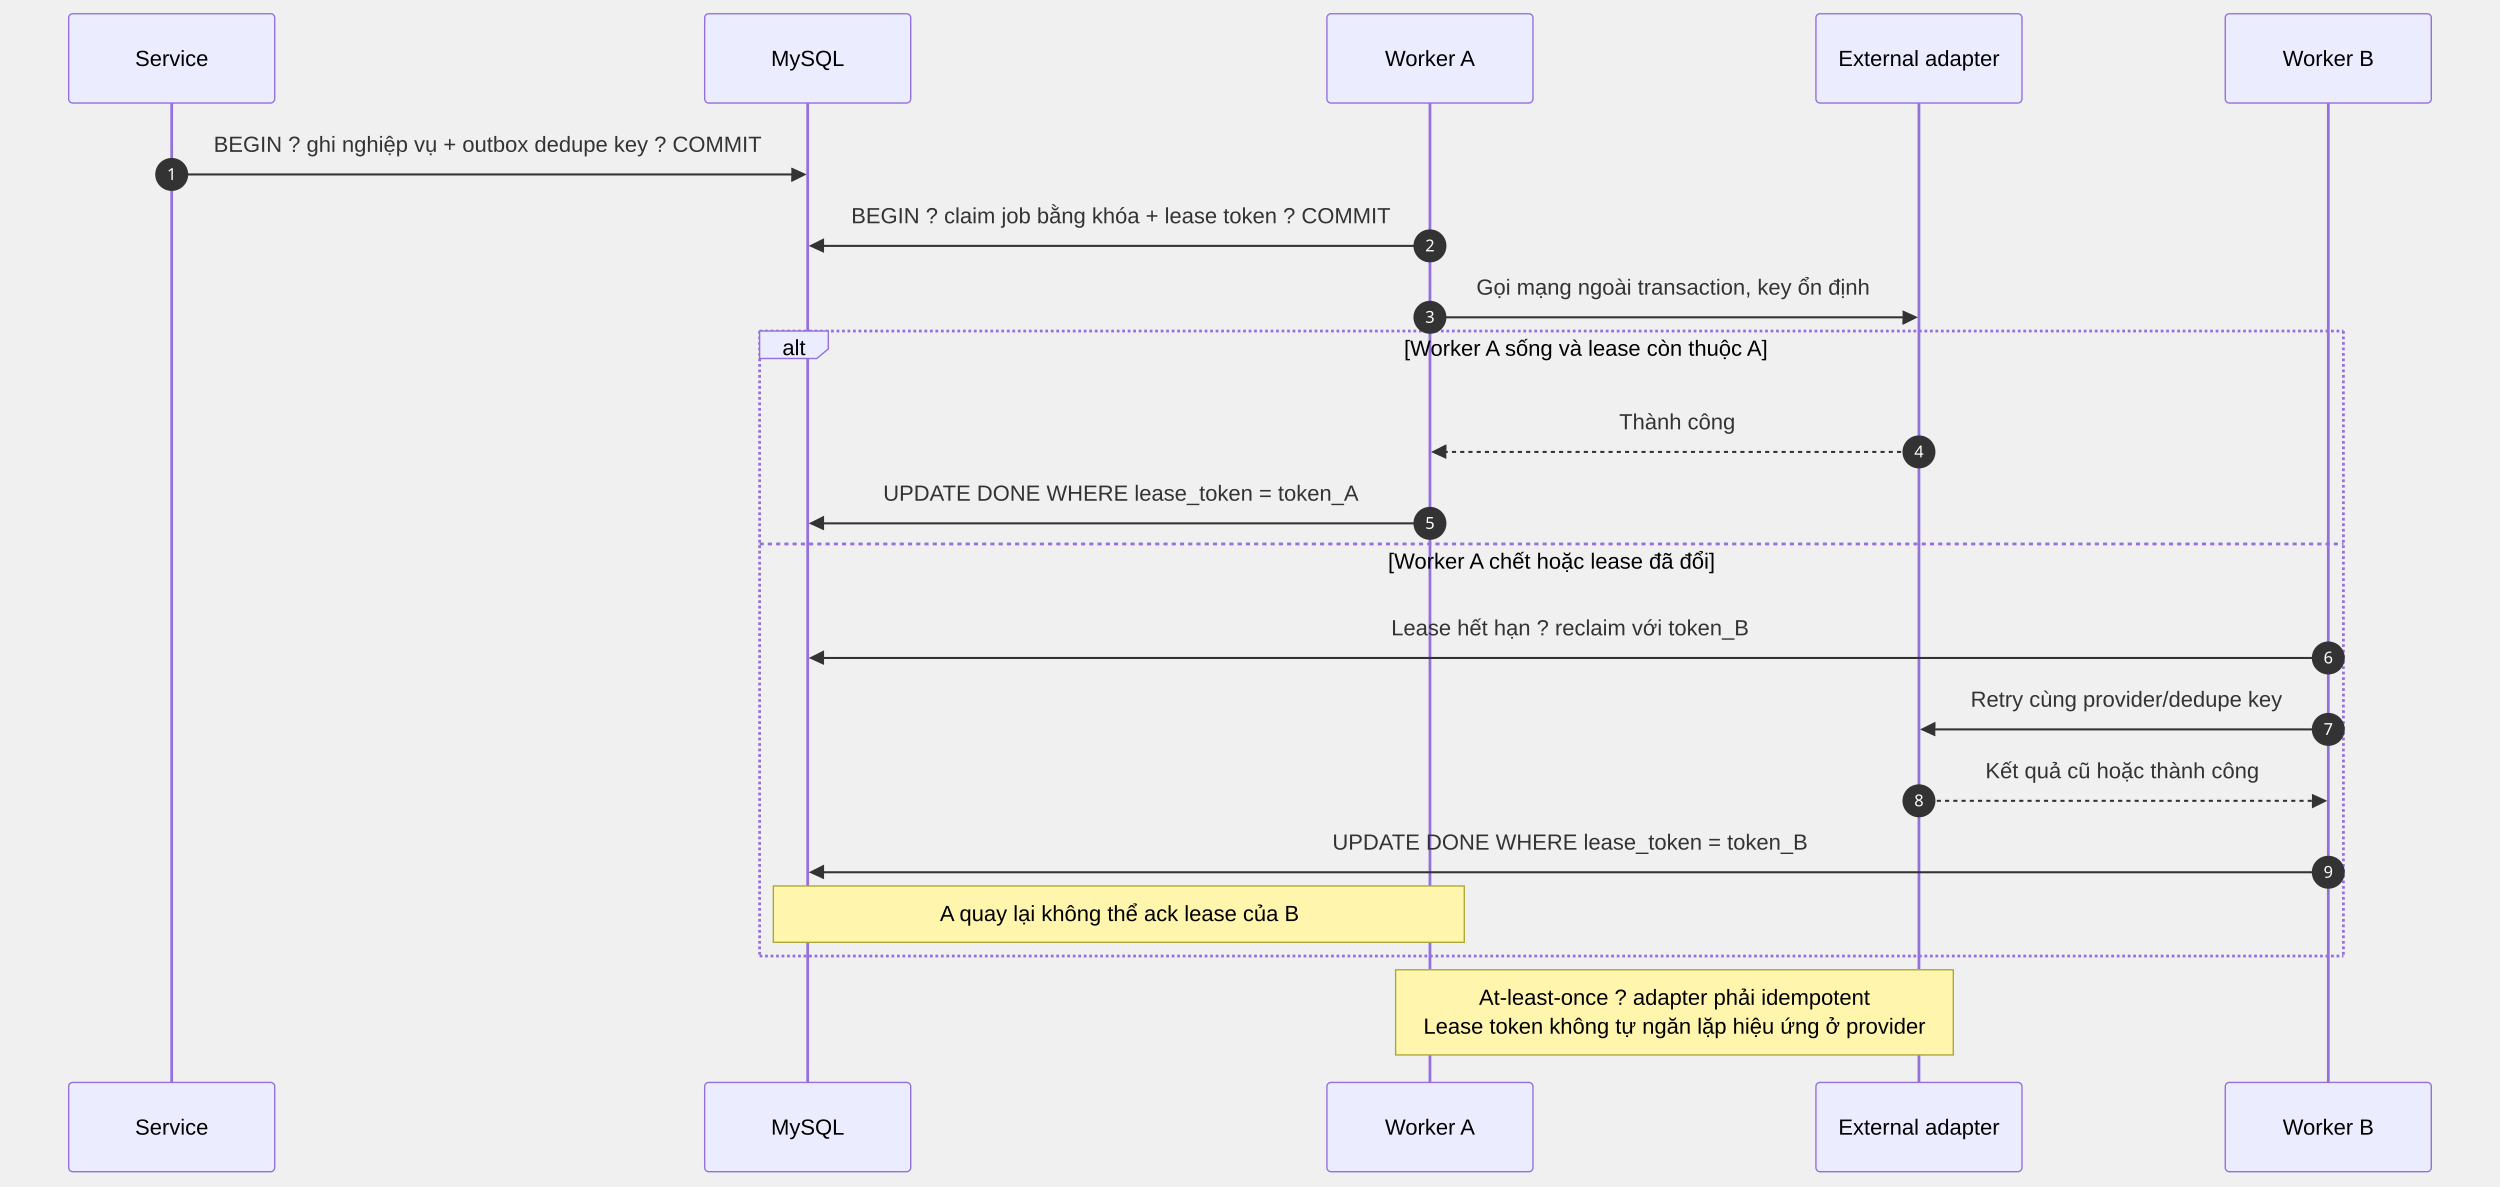
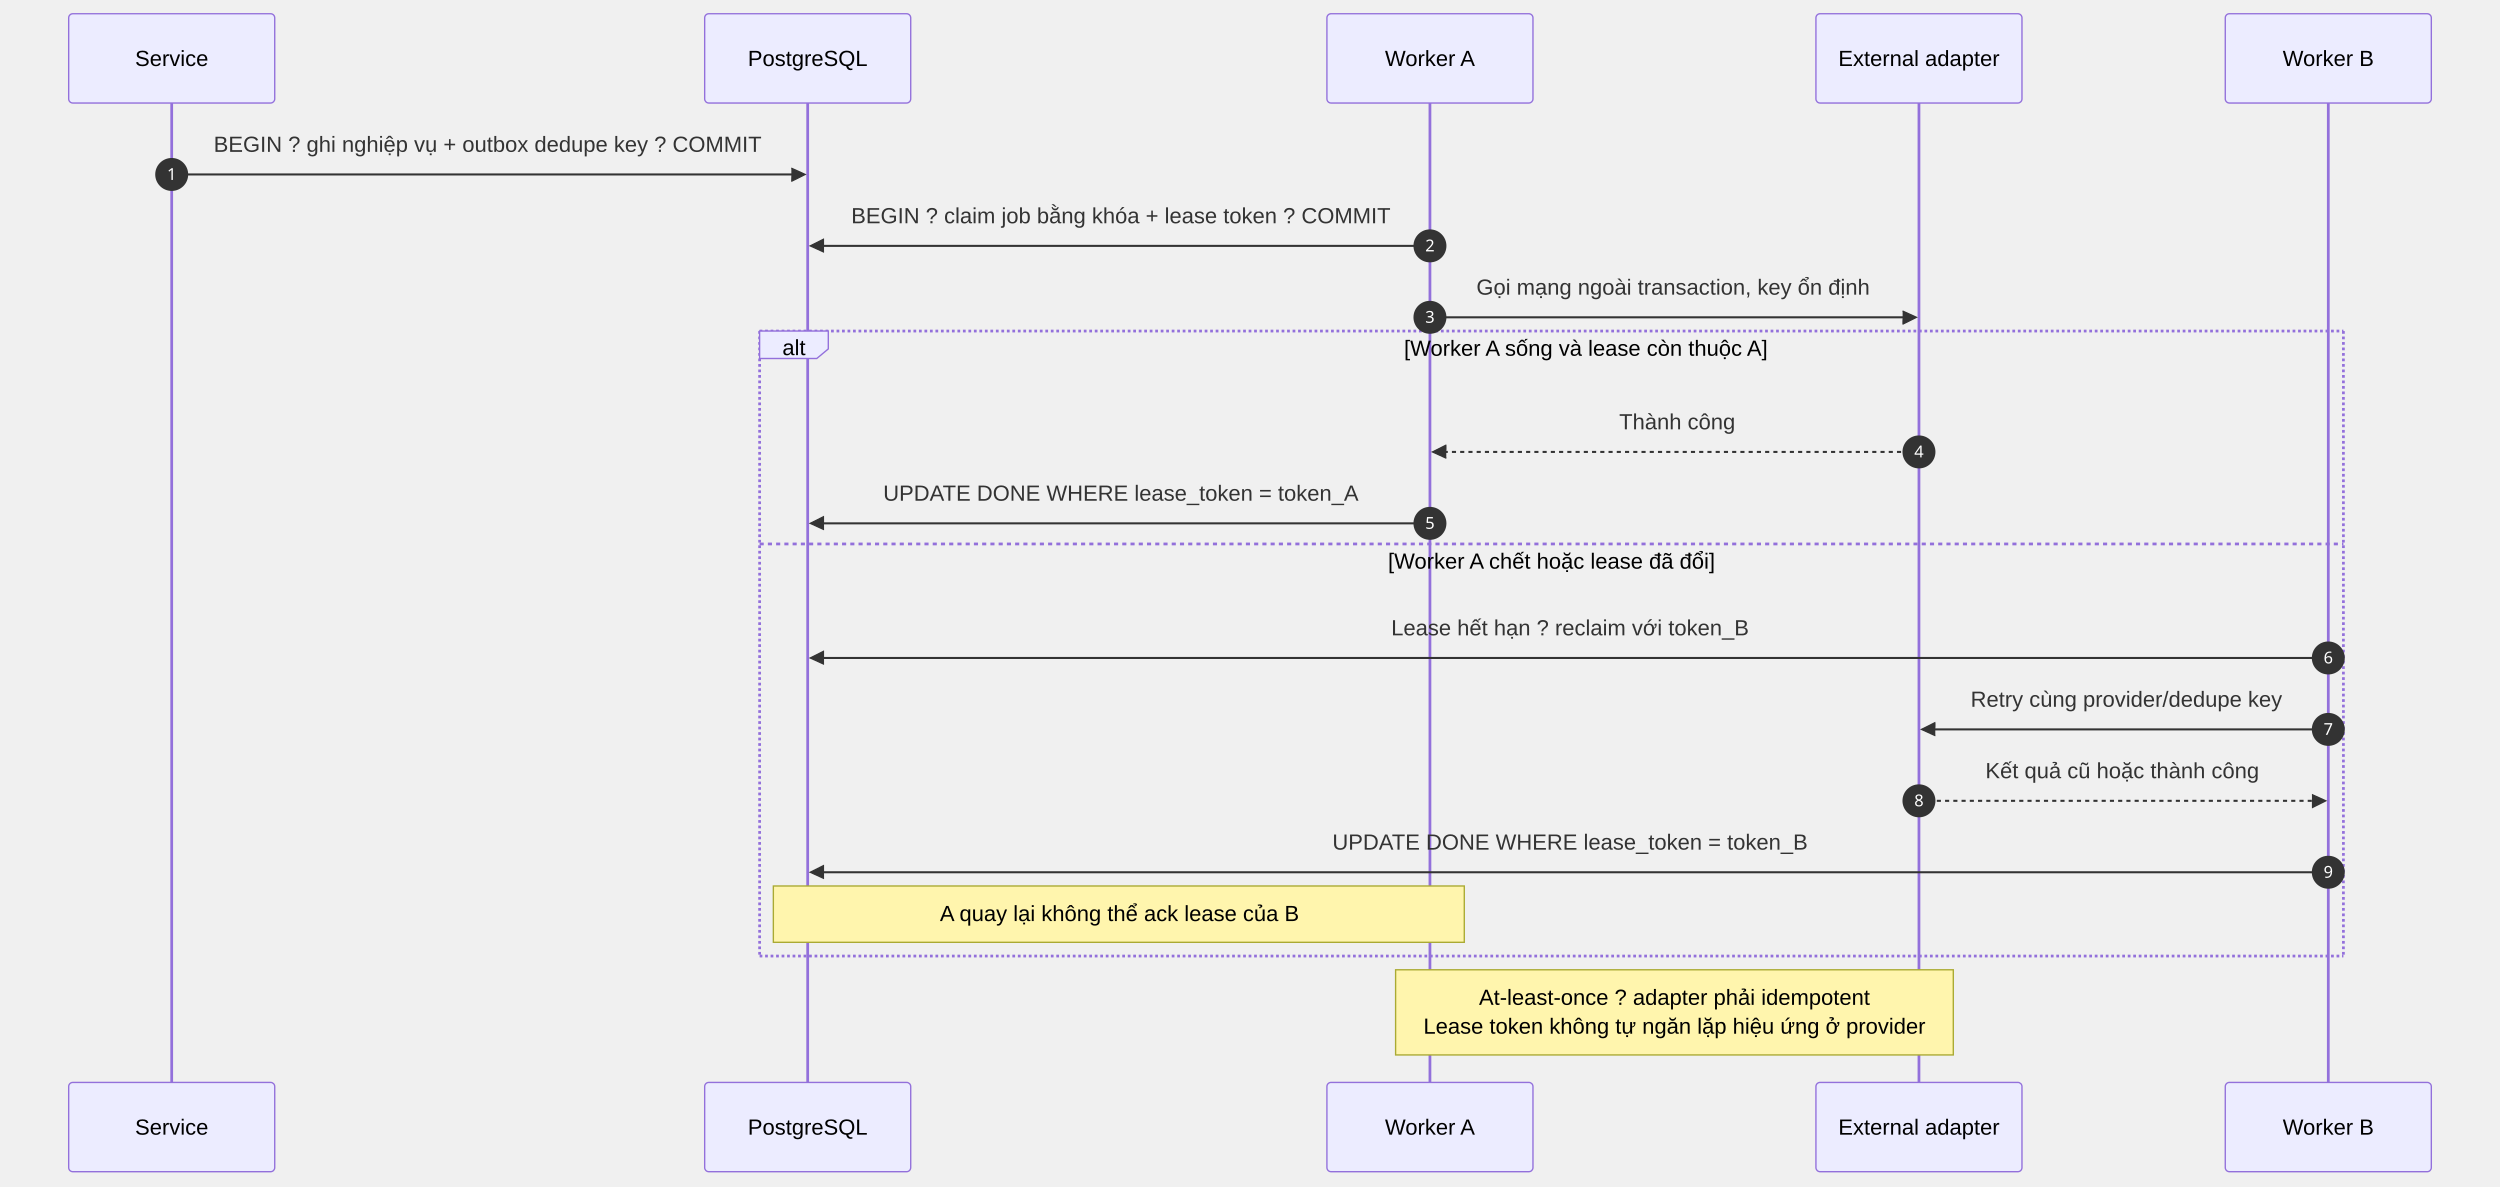
<svg xmlns="http://www.w3.org/2000/svg" id="my-svg" width="100%" style="max-width: 1820px; background-color: white;" viewBox="-50 -10 1820 864" role="graphics-document document" aria-roledescription="sequence">
  <g>
    <rect x="1570" y="778" fill="#eaeaea" stroke="#666" width="150" height="65" name="W2" rx="3" ry="3" class="actor actor-bottom" />
    <text x="1645" y="810.5" dominant-baseline="central" alignment-baseline="central" class="actor actor-box" style="text-anchor: middle; font-size: 16px; font-weight: 400; font-family: &quot;Segoe UI&quot;, Arial, sans-serif;">
      <tspan x="1645" dy="0">Worker B</tspan>
    </text>
  </g>
  <g>
    <rect x="1272" y="778" fill="#eaeaea" stroke="#666" width="150" height="65" name="E" rx="3" ry="3" class="actor actor-bottom" />
    <text x="1347" y="810.5" dominant-baseline="central" alignment-baseline="central" class="actor actor-box" style="text-anchor: middle; font-size: 16px; font-weight: 400; font-family: &quot;Segoe UI&quot;, Arial, sans-serif;">
      <tspan x="1347" dy="0">External adapter</tspan>
    </text>
  </g>
  <g>
    <rect x="916" y="778" fill="#eaeaea" stroke="#666" width="150" height="65" name="W1" rx="3" ry="3" class="actor actor-bottom" />
    <text x="991" y="810.5" dominant-baseline="central" alignment-baseline="central" class="actor actor-box" style="text-anchor: middle; font-size: 16px; font-weight: 400; font-family: &quot;Segoe UI&quot;, Arial, sans-serif;">
      <tspan x="991" dy="0">Worker A</tspan>
    </text>
  </g>
  <g>
    <rect x="463" y="778" fill="#eaeaea" stroke="#666" width="150" height="65" name="DB" rx="3" ry="3" class="actor actor-bottom" />
    <text x="538" y="810.5" dominant-baseline="central" alignment-baseline="central" class="actor actor-box" style="text-anchor: middle; font-size: 16px; font-weight: 400; font-family: &quot;Segoe UI&quot;, Arial, sans-serif;">
-       <tspan x="538" dy="0">MySQL</tspan>
+       <tspan x="538" dy="0">PostgreSQL</tspan>
    </text>
  </g>
  <g>
    <rect x="0" y="778" fill="#eaeaea" stroke="#666" width="150" height="65" name="S" rx="3" ry="3" class="actor actor-bottom" />
    <text x="75" y="810.5" dominant-baseline="central" alignment-baseline="central" class="actor actor-box" style="text-anchor: middle; font-size: 16px; font-weight: 400; font-family: &quot;Segoe UI&quot;, Arial, sans-serif;">
      <tspan x="75" dy="0">Service</tspan>
    </text>
  </g>
  <g>
    <line id="actor4" x1="1645" y1="65" x2="1645" y2="778" class="actor-line 200" stroke-width="0.5px" stroke="#999" name="W2" data-et="life-line" data-id="W2" />
    <g id="root-4" data-et="participant" data-type="participant" data-id="W2">
      <rect x="1570" y="0" fill="#eaeaea" stroke="#666" width="150" height="65" name="W2" rx="3" ry="3" class="actor actor-top" />
      <text x="1645" y="32.5" dominant-baseline="central" alignment-baseline="central" class="actor actor-box" style="text-anchor: middle; font-size: 16px; font-weight: 400; font-family: &quot;Segoe UI&quot;, Arial, sans-serif;">
        <tspan x="1645" dy="0">Worker B</tspan>
      </text>
    </g>
  </g>
  <g>
    <line id="actor3" x1="1347" y1="65" x2="1347" y2="778" class="actor-line 200" stroke-width="0.5px" stroke="#999" name="E" data-et="life-line" data-id="E" />
    <g id="root-3" data-et="participant" data-type="participant" data-id="E">
      <rect x="1272" y="0" fill="#eaeaea" stroke="#666" width="150" height="65" name="E" rx="3" ry="3" class="actor actor-top" />
      <text x="1347" y="32.5" dominant-baseline="central" alignment-baseline="central" class="actor actor-box" style="text-anchor: middle; font-size: 16px; font-weight: 400; font-family: &quot;Segoe UI&quot;, Arial, sans-serif;">
        <tspan x="1347" dy="0">External adapter</tspan>
      </text>
    </g>
  </g>
  <g>
    <line id="actor2" x1="991" y1="65" x2="991" y2="778" class="actor-line 200" stroke-width="0.5px" stroke="#999" name="W1" data-et="life-line" data-id="W1" />
    <g id="root-2" data-et="participant" data-type="participant" data-id="W1">
      <rect x="916" y="0" fill="#eaeaea" stroke="#666" width="150" height="65" name="W1" rx="3" ry="3" class="actor actor-top" />
      <text x="991" y="32.5" dominant-baseline="central" alignment-baseline="central" class="actor actor-box" style="text-anchor: middle; font-size: 16px; font-weight: 400; font-family: &quot;Segoe UI&quot;, Arial, sans-serif;">
        <tspan x="991" dy="0">Worker A</tspan>
      </text>
    </g>
  </g>
  <g>
    <line id="actor1" x1="538" y1="65" x2="538" y2="778" class="actor-line 200" stroke-width="0.5px" stroke="#999" name="DB" data-et="life-line" data-id="DB" />
    <g id="root-1" data-et="participant" data-type="participant" data-id="DB">
      <rect x="463" y="0" fill="#eaeaea" stroke="#666" width="150" height="65" name="DB" rx="3" ry="3" class="actor actor-top" />
      <text x="538" y="32.5" dominant-baseline="central" alignment-baseline="central" class="actor actor-box" style="text-anchor: middle; font-size: 16px; font-weight: 400; font-family: &quot;Segoe UI&quot;, Arial, sans-serif;">
-         <tspan x="538" dy="0">MySQL</tspan>
+         <tspan x="538" dy="0">PostgreSQL</tspan>
      </text>
    </g>
  </g>
  <g>
    <line id="actor0" x1="75" y1="65" x2="75" y2="778" class="actor-line 200" stroke-width="0.5px" stroke="#999" name="S" data-et="life-line" data-id="S" />
    <g id="root-0" data-et="participant" data-type="participant" data-id="S">
      <rect x="0" y="0" fill="#eaeaea" stroke="#666" width="150" height="65" name="S" rx="3" ry="3" class="actor actor-top" />
      <text x="75" y="32.5" dominant-baseline="central" alignment-baseline="central" class="actor actor-box" style="text-anchor: middle; font-size: 16px; font-weight: 400; font-family: &quot;Segoe UI&quot;, Arial, sans-serif;">
        <tspan x="75" dy="0">Service</tspan>
      </text>
    </g>
  </g>
  <style>#my-svg{font-family:Segoe UI,Arial,sans-serif;font-size:16px;fill:#333;}@keyframes edge-animation-frame{from{stroke-dashoffset:0;}}@keyframes dash{to{stroke-dashoffset:0;}}#my-svg .edge-animation-slow{stroke-dasharray:9,5!important;stroke-dashoffset:900;animation:dash 50s linear infinite;stroke-linecap:round;}#my-svg .edge-animation-fast{stroke-dasharray:9,5!important;stroke-dashoffset:900;animation:dash 20s linear infinite;stroke-linecap:round;}#my-svg .error-icon{fill:#552222;}#my-svg .error-text{fill:#552222;stroke:#552222;}#my-svg .edge-thickness-normal{stroke-width:1px;}#my-svg .edge-thickness-thick{stroke-width:3.5px;}#my-svg .edge-pattern-solid{stroke-dasharray:0;}#my-svg .edge-thickness-invisible{stroke-width:0;fill:none;}#my-svg .edge-pattern-dashed{stroke-dasharray:3;}#my-svg .edge-pattern-dotted{stroke-dasharray:2;}#my-svg .marker{fill:#333333;stroke:#333333;}#my-svg .marker.cross{stroke:#333333;}#my-svg svg{font-family:Segoe UI,Arial,sans-serif;font-size:16px;}#my-svg p{margin:0;}#my-svg .actor{stroke:#9370DB;fill:#ECECFF;stroke-width:1;}#my-svg rect.actor.outer-path[data-look="neo"]{filter:drop-shadow(1px 2px 2px rgba(185, 185, 185, 1));}#my-svg rect.note[data-look="neo"]{stroke:#aaaa33;fill:#fff5ad;filter:drop-shadow(1px 2px 2px rgba(185, 185, 185, 1));}#my-svg text.actor&gt;tspan{fill:black;stroke:none;}#my-svg .actor-line{stroke:#9370DB;}#my-svg .innerArc{stroke-width:1.5;stroke-dasharray:none;}#my-svg .messageLine0{stroke-width:1.5;stroke-dasharray:none;stroke:#333;}#my-svg .messageLine1{stroke-width:1.5;stroke-dasharray:2,2;stroke:#333;}#my-svg [id$="-arrowhead"] path{fill:#333;stroke:#333;}#my-svg .sequenceNumber{fill:white;}#my-svg [id$="-sequencenumber"]{fill:#333;}#my-svg [id$="-crosshead"] path{fill:#333;stroke:#333;}#my-svg .messageText{fill:#333;stroke:none;}#my-svg .labelBox{stroke:#9370DB;fill:#ECECFF;filter:none;}#my-svg .labelText,#my-svg .labelText&gt;tspan{fill:black;stroke:none;}#my-svg .loopText,#my-svg .loopText&gt;tspan{fill:black;stroke:none;}#my-svg .sectionTitle,#my-svg .sectionTitle&gt;tspan{fill:black;stroke:none;}#my-svg .loopLine{stroke-width:2px;stroke-dasharray:2,2;stroke:#9370DB;fill:#9370DB;}#my-svg .note{stroke:#aaaa33;fill:#fff5ad;}#my-svg .noteText,#my-svg .noteText&gt;tspan{fill:black;stroke:none;font-weight:normal;}#my-svg .activation0{fill:#f4f4f4;stroke:#666;}#my-svg .activation1{fill:#f4f4f4;stroke:#666;}#my-svg .activation2{fill:#f4f4f4;stroke:#666;}#my-svg .actorPopupMenu{position:absolute;}#my-svg .actorPopupMenuPanel{position:absolute;fill:#ECECFF;box-shadow:0px 8px 16px 0px rgba(0,0,0,0.2);filter:drop-shadow(3px 5px 2px rgb(0 0 0 / 0.4));}#my-svg .actor-man circle,#my-svg line{fill:#ECECFF;stroke-width:2px;}#my-svg g rect.rect{filter:drop-shadow(1px 2px 2px rgba(185, 185, 185, 1));stroke:#9370DB;}#my-svg .node .neo-node{stroke:#9370DB;}#my-svg [data-look="neo"].node rect,#my-svg [data-look="neo"].cluster rect,#my-svg [data-look="neo"].node polygon{stroke:#9370DB;filter:drop-shadow(1px 2px 2px rgba(185, 185, 185, 1));}#my-svg [data-look="neo"].swimlane.cluster rect{filter:none;}#my-svg [data-look="neo"].node path{stroke:#9370DB;stroke-width:1px;}#my-svg [data-look="neo"].node .outer-path{filter:drop-shadow(1px 2px 2px rgba(185, 185, 185, 1));}#my-svg [data-look="neo"].node .neo-line path{stroke:#9370DB;filter:none;}#my-svg [data-look="neo"].node circle{stroke:#9370DB;filter:drop-shadow(1px 2px 2px rgba(185, 185, 185, 1));}#my-svg [data-look="neo"].node circle .state-start{fill:#000000;}#my-svg [data-look="neo"].icon-shape .icon{fill:#9370DB;filter:drop-shadow(1px 2px 2px rgba(185, 185, 185, 1));}#my-svg [data-look="neo"].icon-shape .icon-neo path{stroke:#9370DB;filter:drop-shadow(1px 2px 2px rgba(185, 185, 185, 1));}#my-svg :root{--mermaid-font-family:Segoe UI,Arial,sans-serif;}</style>
  <g />
  <defs>
    <symbol id="my-svg-computer" width="24" height="24">
      <path transform="scale(.5)" d="M2 2v13h20v-13h-20zm18 11h-16v-9h16v9zm-10.228 6l.466-1h3.524l.467 1h-4.457zm14.228 3h-24l2-6h2.104l-1.33 4h18.45l-1.297-4h2.073l2 6zm-5-10h-14v-7h14v7z" />
    </symbol>
  </defs>
  <defs>
    <symbol id="my-svg-database" fill-rule="evenodd" clip-rule="evenodd">
      <path transform="scale(.5)" d="M12.258.001l.256.004.255.005.253.008.251.01.249.012.247.015.246.016.242.019.241.02.239.023.236.024.233.027.231.028.229.031.225.032.223.034.22.036.217.038.214.04.211.041.208.043.205.045.201.046.198.048.194.05.191.051.187.053.183.054.18.056.175.057.172.059.168.06.163.061.16.063.155.064.15.066.074.033.073.033.071.034.07.034.069.035.068.035.067.035.066.035.064.036.064.036.062.036.06.036.06.037.058.037.058.037.055.038.055.038.053.038.052.038.051.039.05.039.048.039.047.039.045.04.044.04.043.04.041.04.04.041.039.041.037.041.036.041.034.041.033.042.032.042.03.042.029.042.027.042.026.043.024.043.023.043.021.043.02.043.018.044.017.043.015.044.013.044.012.044.011.045.009.044.007.045.006.045.004.045.002.045.001.045v17l-.001.045-.002.045-.004.045-.006.045-.007.045-.009.044-.011.045-.012.044-.013.044-.015.044-.017.043-.018.044-.02.043-.021.043-.023.043-.024.043-.026.043-.027.042-.029.042-.03.042-.032.042-.033.042-.034.041-.036.041-.037.041-.039.041-.04.041-.041.04-.043.04-.044.04-.045.04-.047.039-.048.039-.05.039-.051.039-.052.038-.053.038-.055.038-.055.038-.058.037-.058.037-.06.037-.06.036-.062.036-.064.036-.064.036-.066.035-.067.035-.068.035-.069.035-.07.034-.071.034-.073.033-.074.033-.15.066-.155.064-.16.063-.163.061-.168.06-.172.059-.175.057-.18.056-.183.054-.187.053-.191.051-.194.05-.198.048-.201.046-.205.045-.208.043-.211.041-.214.04-.217.038-.22.036-.223.034-.225.032-.229.031-.231.028-.233.027-.236.024-.239.023-.241.02-.242.019-.246.016-.247.015-.249.012-.251.01-.253.008-.255.005-.256.004-.258.001-.258-.001-.256-.004-.255-.005-.253-.008-.251-.01-.249-.012-.247-.015-.245-.016-.243-.019-.241-.02-.238-.023-.236-.024-.234-.027-.231-.028-.228-.031-.226-.032-.223-.034-.22-.036-.217-.038-.214-.04-.211-.041-.208-.043-.204-.045-.201-.046-.198-.048-.195-.05-.19-.051-.187-.053-.184-.054-.179-.056-.176-.057-.172-.059-.167-.06-.164-.061-.159-.063-.155-.064-.151-.066-.074-.033-.072-.033-.072-.034-.07-.034-.069-.035-.068-.035-.067-.035-.066-.035-.064-.036-.063-.036-.062-.036-.061-.036-.06-.037-.058-.037-.057-.037-.056-.038-.055-.038-.053-.038-.052-.038-.051-.039-.049-.039-.049-.039-.046-.039-.046-.04-.044-.04-.043-.04-.041-.04-.04-.041-.039-.041-.037-.041-.036-.041-.034-.041-.033-.042-.032-.042-.03-.042-.029-.042-.027-.042-.026-.043-.024-.043-.023-.043-.021-.043-.02-.043-.018-.044-.017-.043-.015-.044-.013-.044-.012-.044-.011-.045-.009-.044-.007-.045-.006-.045-.004-.045-.002-.045-.001-.045v-17l.001-.045.002-.045.004-.045.006-.045.007-.045.009-.044.011-.045.012-.044.013-.044.015-.044.017-.043.018-.044.02-.043.021-.043.023-.043.024-.043.026-.043.027-.042.029-.042.03-.042.032-.042.033-.042.034-.041.036-.041.037-.041.039-.041.04-.041.041-.04.043-.04.044-.04.046-.04.046-.039.049-.039.049-.039.051-.039.052-.038.053-.038.055-.038.056-.038.057-.037.058-.037.06-.037.061-.036.062-.036.063-.036.064-.036.066-.035.067-.035.068-.035.069-.035.07-.034.072-.034.072-.033.074-.033.151-.066.155-.064.159-.063.164-.061.167-.06.172-.059.176-.057.179-.056.184-.054.187-.053.19-.051.195-.05.198-.048.201-.046.204-.045.208-.043.211-.041.214-.04.217-.038.22-.036.223-.034.226-.032.228-.031.231-.028.234-.027.236-.024.238-.023.241-.02.243-.019.245-.016.247-.015.249-.012.251-.01.253-.008.255-.005.256-.004.258-.001.258.001zm-9.258 20.499v.01l.001.021.003.021.004.022.005.021.006.022.007.022.009.023.01.022.011.023.012.023.013.023.015.023.016.024.017.023.018.024.019.024.021.024.022.025.023.024.024.025.052.049.056.05.061.051.066.051.07.051.075.051.079.052.084.052.088.052.092.052.097.052.102.051.105.052.11.052.114.051.119.051.123.051.127.05.131.05.135.05.139.048.144.049.147.047.152.047.155.047.16.045.163.045.167.043.171.043.176.041.178.041.183.039.187.039.19.037.194.035.197.035.202.033.204.031.209.03.212.029.216.027.219.025.222.024.226.021.23.02.233.018.236.016.24.015.243.012.246.01.249.008.253.005.256.004.259.001.26-.001.257-.004.254-.005.25-.008.247-.011.244-.012.241-.014.237-.016.233-.018.231-.021.226-.021.224-.024.22-.026.216-.027.212-.028.21-.031.205-.031.202-.034.198-.034.194-.036.191-.037.187-.039.183-.04.179-.04.175-.042.172-.043.168-.044.163-.045.16-.046.155-.046.152-.047.148-.048.143-.049.139-.049.136-.05.131-.05.126-.05.123-.051.118-.052.114-.051.11-.052.106-.052.101-.052.096-.052.092-.052.088-.053.083-.051.079-.052.074-.052.07-.051.065-.051.06-.051.056-.05.051-.05.023-.024.023-.025.021-.024.02-.024.019-.024.018-.024.017-.024.015-.023.014-.024.013-.023.012-.023.01-.023.01-.022.008-.022.006-.022.006-.022.004-.022.004-.021.001-.021.001-.021v-4.127l-.077.055-.08.053-.083.054-.085.053-.087.052-.09.052-.093.051-.095.05-.097.05-.1.049-.102.049-.105.048-.106.047-.109.047-.111.046-.114.045-.115.045-.118.044-.12.043-.122.042-.124.042-.126.041-.128.04-.13.04-.132.038-.134.038-.135.037-.138.037-.139.035-.142.035-.143.034-.144.033-.147.032-.148.031-.15.03-.151.03-.153.029-.154.027-.156.027-.158.026-.159.025-.161.024-.162.023-.163.022-.165.021-.166.02-.167.019-.169.018-.169.017-.171.016-.173.015-.173.014-.175.013-.175.012-.177.011-.178.01-.179.008-.179.008-.181.006-.182.005-.182.004-.184.003-.184.002h-.37l-.184-.002-.184-.003-.182-.004-.182-.005-.181-.006-.179-.008-.179-.008-.178-.01-.176-.011-.176-.012-.175-.013-.173-.014-.172-.015-.171-.016-.17-.017-.169-.018-.167-.019-.166-.02-.165-.021-.163-.022-.162-.023-.161-.024-.159-.025-.157-.026-.156-.027-.155-.027-.153-.029-.151-.03-.15-.03-.148-.031-.146-.032-.145-.033-.143-.034-.141-.035-.14-.035-.137-.037-.136-.037-.134-.038-.132-.038-.13-.04-.128-.04-.126-.041-.124-.042-.122-.042-.12-.044-.117-.043-.116-.045-.113-.045-.112-.046-.109-.047-.106-.047-.105-.048-.102-.049-.1-.049-.097-.05-.095-.05-.093-.052-.09-.051-.087-.052-.085-.053-.083-.054-.08-.054-.077-.054v4.127zm0-5.654v.011l.001.021.003.021.004.021.005.022.006.022.007.022.009.022.01.022.011.023.012.023.013.023.015.024.016.023.017.024.018.024.019.024.021.024.022.024.023.025.024.024.052.05.056.05.061.05.066.051.07.051.075.052.079.051.084.052.088.052.092.052.097.052.102.052.105.052.11.051.114.051.119.052.123.05.127.051.131.05.135.049.139.049.144.048.147.048.152.047.155.046.16.045.163.045.167.044.171.042.176.042.178.04.183.04.187.038.19.037.194.036.197.034.202.033.204.032.209.03.212.028.216.027.219.025.222.024.226.022.23.02.233.018.236.016.24.014.243.012.246.01.249.008.253.006.256.003.259.001.26-.001.257-.003.254-.006.25-.008.247-.01.244-.012.241-.015.237-.016.233-.018.231-.02.226-.022.224-.024.22-.025.216-.027.212-.029.21-.03.205-.032.202-.033.198-.035.194-.036.191-.037.187-.039.183-.039.179-.041.175-.042.172-.043.168-.044.163-.045.16-.045.155-.047.152-.047.148-.048.143-.048.139-.05.136-.049.131-.05.126-.051.123-.051.118-.051.114-.052.11-.052.106-.052.101-.052.096-.052.092-.052.088-.052.083-.052.079-.052.074-.051.07-.052.065-.051.06-.05.056-.051.051-.049.023-.025.023-.024.021-.025.02-.024.019-.024.018-.024.017-.024.015-.023.014-.023.013-.024.012-.022.01-.023.01-.023.008-.022.006-.022.006-.022.004-.021.004-.022.001-.021.001-.021v-4.139l-.077.054-.08.054-.083.054-.085.052-.087.053-.09.051-.093.051-.095.051-.097.05-.1.049-.102.049-.105.048-.106.047-.109.047-.111.046-.114.045-.115.044-.118.044-.12.044-.122.042-.124.042-.126.041-.128.04-.13.039-.132.039-.134.038-.135.037-.138.036-.139.036-.142.035-.143.033-.144.033-.147.033-.148.031-.15.03-.151.03-.153.028-.154.028-.156.027-.158.026-.159.025-.161.024-.162.023-.163.022-.165.021-.166.02-.167.019-.169.018-.169.017-.171.016-.173.015-.173.014-.175.013-.175.012-.177.011-.178.009-.179.009-.179.007-.181.007-.182.005-.182.004-.184.003-.184.002h-.37l-.184-.002-.184-.003-.182-.004-.182-.005-.181-.007-.179-.007-.179-.009-.178-.009-.176-.011-.176-.012-.175-.013-.173-.014-.172-.015-.171-.016-.17-.017-.169-.018-.167-.019-.166-.02-.165-.021-.163-.022-.162-.023-.161-.024-.159-.025-.157-.026-.156-.027-.155-.028-.153-.028-.151-.03-.15-.03-.148-.031-.146-.033-.145-.033-.143-.033-.141-.035-.14-.036-.137-.036-.136-.037-.134-.038-.132-.039-.13-.039-.128-.04-.126-.041-.124-.042-.122-.043-.12-.043-.117-.044-.116-.044-.113-.046-.112-.046-.109-.046-.106-.047-.105-.048-.102-.049-.1-.049-.097-.05-.095-.051-.093-.051-.09-.051-.087-.053-.085-.052-.083-.054-.08-.054-.077-.054v4.139zm0-5.666v.011l.001.02.003.022.004.021.005.022.006.021.007.022.009.023.01.022.011.023.012.023.013.023.015.023.016.024.017.024.018.023.019.024.021.025.022.024.023.024.024.025.052.05.056.05.061.05.066.051.07.051.075.052.079.051.084.052.088.052.092.052.097.052.102.052.105.051.11.052.114.051.119.051.123.051.127.05.131.05.135.05.139.049.144.048.147.048.152.047.155.046.16.045.163.045.167.043.171.043.176.042.178.04.183.04.187.038.19.037.194.036.197.034.202.033.204.032.209.03.212.028.216.027.219.025.222.024.226.021.23.02.233.018.236.017.24.014.243.012.246.01.249.008.253.006.256.003.259.001.26-.001.257-.003.254-.006.25-.008.247-.01.244-.013.241-.014.237-.016.233-.018.231-.02.226-.022.224-.024.22-.025.216-.027.212-.029.21-.03.205-.032.202-.033.198-.035.194-.036.191-.037.187-.039.183-.039.179-.041.175-.042.172-.043.168-.044.163-.045.16-.045.155-.047.152-.047.148-.048.143-.049.139-.049.136-.049.131-.051.126-.05.123-.051.118-.052.114-.051.11-.052.106-.052.101-.052.096-.052.092-.052.088-.052.083-.052.079-.052.074-.052.07-.051.065-.051.06-.051.056-.05.051-.049.023-.025.023-.025.021-.024.02-.024.019-.024.018-.024.017-.024.015-.023.014-.024.013-.023.012-.023.01-.022.01-.023.008-.022.006-.022.006-.022.004-.022.004-.021.001-.021.001-.021v-4.153l-.077.054-.08.054-.083.053-.085.053-.087.053-.09.051-.093.051-.095.051-.097.05-.1.049-.102.048-.105.048-.106.048-.109.046-.111.046-.114.046-.115.044-.118.044-.12.043-.122.043-.124.042-.126.041-.128.04-.13.039-.132.039-.134.038-.135.037-.138.036-.139.036-.142.034-.143.034-.144.033-.147.032-.148.032-.15.03-.151.03-.153.028-.154.028-.156.027-.158.026-.159.024-.161.024-.162.023-.163.023-.165.021-.166.02-.167.019-.169.018-.169.017-.171.016-.173.015-.173.014-.175.013-.175.012-.177.01-.178.01-.179.009-.179.007-.181.006-.182.006-.182.004-.184.003-.184.001-.185.001-.185-.001-.184-.001-.184-.003-.182-.004-.182-.006-.181-.006-.179-.007-.179-.009-.178-.01-.176-.01-.176-.012-.175-.013-.173-.014-.172-.015-.171-.016-.17-.017-.169-.018-.167-.019-.166-.02-.165-.021-.163-.023-.162-.023-.161-.024-.159-.024-.157-.026-.156-.027-.155-.028-.153-.028-.151-.03-.15-.03-.148-.032-.146-.032-.145-.033-.143-.034-.141-.034-.14-.036-.137-.036-.136-.037-.134-.038-.132-.039-.13-.039-.128-.041-.126-.041-.124-.041-.122-.043-.12-.043-.117-.044-.116-.044-.113-.046-.112-.046-.109-.046-.106-.048-.105-.048-.102-.048-.1-.05-.097-.049-.095-.051-.093-.051-.09-.052-.087-.052-.085-.053-.083-.053-.08-.054-.077-.054v4.153zm8.74-8.179l-.257.004-.254.005-.25.008-.247.011-.244.012-.241.014-.237.016-.233.018-.231.021-.226.022-.224.023-.22.026-.216.027-.212.028-.21.031-.205.032-.202.033-.198.034-.194.036-.191.038-.187.038-.183.04-.179.041-.175.042-.172.043-.168.043-.163.045-.16.046-.155.046-.152.048-.148.048-.143.048-.139.049-.136.05-.131.05-.126.051-.123.051-.118.051-.114.052-.11.052-.106.052-.101.052-.096.052-.092.052-.088.052-.083.052-.079.052-.074.051-.07.052-.065.051-.06.05-.056.05-.051.05-.023.025-.023.024-.021.024-.02.025-.019.024-.018.024-.017.023-.015.024-.014.023-.013.023-.012.023-.01.023-.01.022-.008.022-.006.023-.006.021-.004.022-.004.021-.001.021-.001.021.001.021.001.021.004.021.004.022.006.021.006.023.008.022.01.022.01.023.012.023.013.023.014.023.015.024.017.023.018.024.019.024.02.025.021.024.023.024.023.025.051.05.056.05.06.05.065.051.07.052.074.051.079.052.083.052.088.052.092.052.096.052.101.052.106.052.11.052.114.052.118.051.123.051.126.051.131.05.136.05.139.049.143.048.148.048.152.048.155.046.16.046.163.045.168.043.172.043.175.042.179.041.183.04.187.038.191.038.194.036.198.034.202.033.205.032.21.031.212.028.216.027.22.026.224.023.226.022.231.021.233.018.237.016.241.014.244.012.247.011.25.008.254.005.257.004.26.001.26-.001.257-.004.254-.005.25-.008.247-.011.244-.012.241-.014.237-.016.233-.018.231-.021.226-.022.224-.023.22-.026.216-.027.212-.028.21-.031.205-.032.202-.033.198-.034.194-.036.191-.038.187-.038.183-.04.179-.041.175-.042.172-.043.168-.043.163-.045.16-.046.155-.046.152-.048.148-.048.143-.048.139-.049.136-.05.131-.05.126-.051.123-.051.118-.051.114-.052.11-.052.106-.052.101-.052.096-.052.092-.052.088-.052.083-.052.079-.052.074-.051.07-.052.065-.051.06-.05.056-.05.051-.05.023-.025.023-.024.021-.024.02-.025.019-.024.018-.024.017-.023.015-.024.014-.023.013-.023.012-.023.01-.023.01-.022.008-.022.006-.023.006-.021.004-.022.004-.021.001-.021.001-.021-.001-.021-.001-.021-.004-.021-.004-.022-.006-.021-.006-.023-.008-.022-.01-.022-.01-.023-.012-.023-.013-.023-.014-.023-.015-.024-.017-.023-.018-.024-.019-.024-.02-.025-.021-.024-.023-.024-.023-.025-.051-.05-.056-.05-.06-.05-.065-.051-.07-.052-.074-.051-.079-.052-.083-.052-.088-.052-.092-.052-.096-.052-.101-.052-.106-.052-.11-.052-.114-.052-.118-.051-.123-.051-.126-.051-.131-.05-.136-.05-.139-.049-.143-.048-.148-.048-.152-.048-.155-.046-.16-.046-.163-.045-.168-.043-.172-.043-.175-.042-.179-.041-.183-.04-.187-.038-.191-.038-.194-.036-.198-.034-.202-.033-.205-.032-.21-.031-.212-.028-.216-.027-.22-.026-.224-.023-.226-.022-.231-.021-.233-.018-.237-.016-.241-.014-.244-.012-.247-.011-.25-.008-.254-.005-.257-.004-.26-.001-.26.001z" />
    </symbol>
  </defs>
  <defs>
    <symbol id="my-svg-clock" width="24" height="24">
      <path transform="scale(.5)" d="M12 2c5.514 0 10 4.486 10 10s-4.486 10-10 10-10-4.486-10-10 4.486-10 10-10zm0-2c-6.627 0-12 5.373-12 12s5.373 12 12 12 12-5.373 12-12-5.373-12-12-12zm5.848 12.459c.202.038.202.333.001.372-1.907.361-6.045 1.111-6.547 1.111-.719 0-1.301-.582-1.301-1.301 0-.512.77-5.447 1.125-7.445.034-.192.312-.181.343.014l.985 6.238 5.394 1.011z" />
    </symbol>
  </defs>
  <defs>
    <marker id="my-svg-arrowhead" refX="7.9" refY="5" markerUnits="userSpaceOnUse" markerWidth="12" markerHeight="12" orient="auto-start-reverse">
      <path d="M -1 0 L 10 5 L 0 10 z" />
    </marker>
  </defs>
  <defs>
    <marker id="my-svg-crosshead" markerWidth="15" markerHeight="8" orient="auto" refX="4" refY="4.5">
      <path fill="none" stroke="#000000" stroke-width="1pt" d="M 1,2 L 6,7 M 6,2 L 1,7" style="stroke-dasharray: 0, 0;" />
    </marker>
  </defs>
  <defs>
    <marker id="my-svg-filled-head" refX="15.5" refY="7" markerWidth="20" markerHeight="28" orient="auto">
      <path d="M 18,7 L9,13 L14,7 L9,1 Z" />
    </marker>
  </defs>
  <defs>
    <marker id="my-svg-sequencenumber" refX="15" refY="15" markerWidth="60" markerHeight="40" orient="auto">
      <circle cx="15" cy="15" r="6" />
    </marker>
  </defs>
  <defs>
    <marker id="my-svg-solidTopArrowHead" refX="7.9" refY="7.25" markerUnits="userSpaceOnUse" markerWidth="12" markerHeight="12" orient="auto-start-reverse">
      <path d="M 0 0 L 10 8 L 0 8 z" />
    </marker>
  </defs>
  <defs>
    <marker id="my-svg-solidBottomArrowHead" refX="7.9" refY="0.75" markerUnits="userSpaceOnUse" markerWidth="12" markerHeight="12" orient="auto-start-reverse">
      <path d="M 0 0 L 10 0 L 0 8 z" />
    </marker>
  </defs>
  <defs>
    <marker id="my-svg-stickTopArrowHead" refX="7.5" refY="7" markerUnits="userSpaceOnUse" markerWidth="12" markerHeight="12" orient="auto-start-reverse">
      <path d="M 0 0 L 7 7" stroke="black" stroke-width="1.5" fill="none" />
    </marker>
  </defs>
  <defs>
    <marker id="my-svg-stickBottomArrowHead" refX="7.5" refY="0" markerUnits="userSpaceOnUse" markerWidth="12" markerHeight="12" orient="auto-start-reverse">
      <path d="M 0 7 L 7 0" stroke="black" stroke-width="1.5" fill="none" />
    </marker>
  </defs>
  <g data-et="note" data-id="i12">
    <rect x="513" y="635" fill="#EDF2AE" stroke="#666" width="503" height="41" class="note" />
    <text x="765" y="640" text-anchor="middle" dominant-baseline="middle" alignment-baseline="middle" class="noteText" dy="1em" style="font-family: &quot;Segoe UI&quot;, Arial, sans-serif; font-size: 16px; font-weight: 400;">
      <tspan x="765">A quay lại không thể ack lease của B</tspan>
    </text>
  </g>
  <g data-et="control-structure" data-id="i13">
    <line x1="503" y1="231" x2="1656" y2="231" class="loopLine" />
    <line x1="1656" y1="231" x2="1656" y2="686" class="loopLine" />
    <line x1="503" y1="686" x2="1656" y2="686" class="loopLine" />
    <line x1="503" y1="231" x2="503" y2="686" class="loopLine" />
    <line x1="503" y1="386" x2="1656" y2="386" class="loopLine" style="stroke-dasharray: 3, 3;" />
    <polygon points="503,231 553,231 553,244 544.6,251 503,251" class="labelBox" />
    <text x="528" y="244" text-anchor="middle" dominant-baseline="middle" alignment-baseline="middle" class="labelText" style="font-family: &quot;Segoe UI&quot;, Arial, sans-serif; font-size: 16px; font-weight: 400;">alt</text>
    <text x="1104.5" y="249" text-anchor="middle" class="loopText" style="font-family: &quot;Segoe UI&quot;, Arial, sans-serif; font-size: 16px; font-weight: 400;">
      <tspan x="1104.5">[Worker A sống và lease còn thuộc A]</tspan>
    </text>
    <text x="1079.5" y="404" text-anchor="middle" class="sectionTitle" style="font-family: &quot;Segoe UI&quot;, Arial, sans-serif; font-size: 16px; font-weight: 400;">[Worker A chết hoặc lease đã đổi]</text>
  </g>
  <g data-et="note" data-id="i14">
    <rect x="966" y="696" fill="#EDF2AE" stroke="#666" width="406" height="62" class="note" />
    <text x="1169" y="701" text-anchor="middle" dominant-baseline="middle" alignment-baseline="middle" class="noteText" dy="1em" style="font-family: &quot;Segoe UI&quot;, Arial, sans-serif; font-size: 16px; font-weight: 400;">
      <tspan x="1169">At-least-once ? adapter phải idempotent</tspan>
    </text>
    <text x="1169" y="722" text-anchor="middle" dominant-baseline="middle" alignment-baseline="middle" class="noteText" dy="1em" style="font-family: &quot;Segoe UI&quot;, Arial, sans-serif; font-size: 16px; font-weight: 400;">
      <tspan x="1169">Lease token không tự ngăn lặp hiệu ứng ở provider</tspan>
    </text>
  </g>
  <text x="305" y="80" text-anchor="middle" dominant-baseline="middle" alignment-baseline="middle" class="messageText" dy="1em" style="font-family: &quot;Segoe UI&quot;, Arial, sans-serif; font-size: 16px; font-weight: 400;">BEGIN ? ghi nghiệp vụ + outbox dedupe key ? COMMIT</text>
  <line x1="82" y1="117" x2="534" y2="117" class="messageLine0" data-et="message" data-id="i1" data-from="S" data-to="DB" stroke-width="2" stroke="none" marker-end="url(#my-svg-arrowhead)" style="fill: none;" />
  <line x1="75" y1="117" x2="75" y2="117" stroke-width="0" marker-start="url(#my-svg-sequencenumber)" />
  <text x="75" y="121" font-family="sans-serif" font-size="12px" text-anchor="middle" class="sequenceNumber">1</text>
  <text x="766" y="132" text-anchor="middle" dominant-baseline="middle" alignment-baseline="middle" class="messageText" dy="1em" style="font-family: &quot;Segoe UI&quot;, Arial, sans-serif; font-size: 16px; font-weight: 400;">BEGIN ? claim job bằng khóa + lease token ? COMMIT</text>
  <line x1="996" y1="169" x2="542" y2="169" class="messageLine0" data-et="message" data-id="i2" data-from="W1" data-to="DB" stroke-width="2" stroke="none" marker-end="url(#my-svg-arrowhead)" style="fill: none;" />
  <line x1="991" y1="169" x2="991" y2="169" stroke-width="0" marker-start="url(#my-svg-sequencenumber)" />
  <text x="991" y="173" font-family="sans-serif" font-size="12px" text-anchor="middle" class="sequenceNumber">2</text>
  <text x="1168" y="184" text-anchor="middle" dominant-baseline="middle" alignment-baseline="middle" class="messageText" dy="1em" style="font-family: &quot;Segoe UI&quot;, Arial, sans-serif; font-size: 16px; font-weight: 400;">Gọi mạng ngoài transaction, key ổn định</text>
  <line x1="998" y1="221" x2="1343" y2="221" class="messageLine0" data-et="message" data-id="i3" data-from="W1" data-to="E" stroke-width="2" stroke="none" marker-end="url(#my-svg-arrowhead)" style="fill: none;" />
  <line x1="991" y1="221" x2="991" y2="221" stroke-width="0" marker-start="url(#my-svg-sequencenumber)" />
  <text x="991" y="225" font-family="sans-serif" font-size="12px" text-anchor="middle" class="sequenceNumber">3</text>
  <text x="1171" y="282" text-anchor="middle" dominant-baseline="middle" alignment-baseline="middle" class="messageText" dy="1em" style="font-family: &quot;Segoe UI&quot;, Arial, sans-serif; font-size: 16px; font-weight: 400;">Thành công</text>
  <line x1="1352" y1="319" x2="995" y2="319" class="messageLine1" data-et="message" data-id="i5" data-from="E" data-to="W1" stroke-width="2" stroke="none" marker-end="url(#my-svg-arrowhead)" style="stroke-dasharray: 3, 3; fill: none;" />
  <line x1="1347" y1="319" x2="1347" y2="319" stroke-width="0" marker-start="url(#my-svg-sequencenumber)" />
  <text x="1347" y="323" font-family="sans-serif" font-size="12px" text-anchor="middle" class="sequenceNumber">4</text>
  <text x="766" y="334" text-anchor="middle" dominant-baseline="middle" alignment-baseline="middle" class="messageText" dy="1em" style="font-family: &quot;Segoe UI&quot;, Arial, sans-serif; font-size: 16px; font-weight: 400;">UPDATE DONE WHERE lease_token = token_A</text>
  <line x1="996" y1="371" x2="542" y2="371" class="messageLine0" data-et="message" data-id="i6" data-from="W1" data-to="DB" stroke-width="2" stroke="none" marker-end="url(#my-svg-arrowhead)" style="fill: none;" />
  <line x1="991" y1="371" x2="991" y2="371" stroke-width="0" marker-start="url(#my-svg-sequencenumber)" />
  <text x="991" y="375" font-family="sans-serif" font-size="12px" text-anchor="middle" class="sequenceNumber">5</text>
  <text x="1093" y="432" text-anchor="middle" dominant-baseline="middle" alignment-baseline="middle" class="messageText" dy="1em" style="font-family: &quot;Segoe UI&quot;, Arial, sans-serif; font-size: 16px; font-weight: 400;">Lease hết hạn ? reclaim với token_B</text>
  <line x1="1650" y1="469" x2="542" y2="469" class="messageLine0" data-et="message" data-id="i8" data-from="W2" data-to="DB" stroke-width="2" stroke="none" marker-end="url(#my-svg-arrowhead)" style="fill: none;" />
  <line x1="1645" y1="469" x2="1645" y2="469" stroke-width="0" marker-start="url(#my-svg-sequencenumber)" />
  <text x="1645" y="473" font-family="sans-serif" font-size="12px" text-anchor="middle" class="sequenceNumber">6</text>
  <text x="1498" y="484" text-anchor="middle" dominant-baseline="middle" alignment-baseline="middle" class="messageText" dy="1em" style="font-family: &quot;Segoe UI&quot;, Arial, sans-serif; font-size: 16px; font-weight: 400;">Retry cùng provider/dedupe key</text>
  <line x1="1650" y1="521" x2="1351" y2="521" class="messageLine0" data-et="message" data-id="i9" data-from="W2" data-to="E" stroke-width="2" stroke="none" marker-end="url(#my-svg-arrowhead)" style="fill: none;" />
  <line x1="1645" y1="521" x2="1645" y2="521" stroke-width="0" marker-start="url(#my-svg-sequencenumber)" />
  <text x="1645" y="525" font-family="sans-serif" font-size="12px" text-anchor="middle" class="sequenceNumber">7</text>
  <text x="1495" y="536" text-anchor="middle" dominant-baseline="middle" alignment-baseline="middle" class="messageText" dy="1em" style="font-family: &quot;Segoe UI&quot;, Arial, sans-serif; font-size: 16px; font-weight: 400;">Kết quả cũ hoặc thành công</text>
  <line x1="1354" y1="573" x2="1641" y2="573" class="messageLine1" data-et="message" data-id="i10" data-from="E" data-to="W2" stroke-width="2" stroke="none" marker-end="url(#my-svg-arrowhead)" style="stroke-dasharray: 3, 3; fill: none;" />
  <line x1="1347" y1="573" x2="1347" y2="573" stroke-width="0" marker-start="url(#my-svg-sequencenumber)" />
  <text x="1347" y="577" font-family="sans-serif" font-size="12px" text-anchor="middle" class="sequenceNumber">8</text>
  <text x="1093" y="588" text-anchor="middle" dominant-baseline="middle" alignment-baseline="middle" class="messageText" dy="1em" style="font-family: &quot;Segoe UI&quot;, Arial, sans-serif; font-size: 16px; font-weight: 400;">UPDATE DONE WHERE lease_token = token_B</text>
  <line x1="1650" y1="625" x2="542" y2="625" class="messageLine0" data-et="message" data-id="i11" data-from="W2" data-to="DB" stroke-width="2" stroke="none" marker-end="url(#my-svg-arrowhead)" style="fill: none;" />
  <line x1="1645" y1="625" x2="1645" y2="625" stroke-width="0" marker-start="url(#my-svg-sequencenumber)" />
  <text x="1645" y="629" font-family="sans-serif" font-size="12px" text-anchor="middle" class="sequenceNumber">9</text>
</svg>
